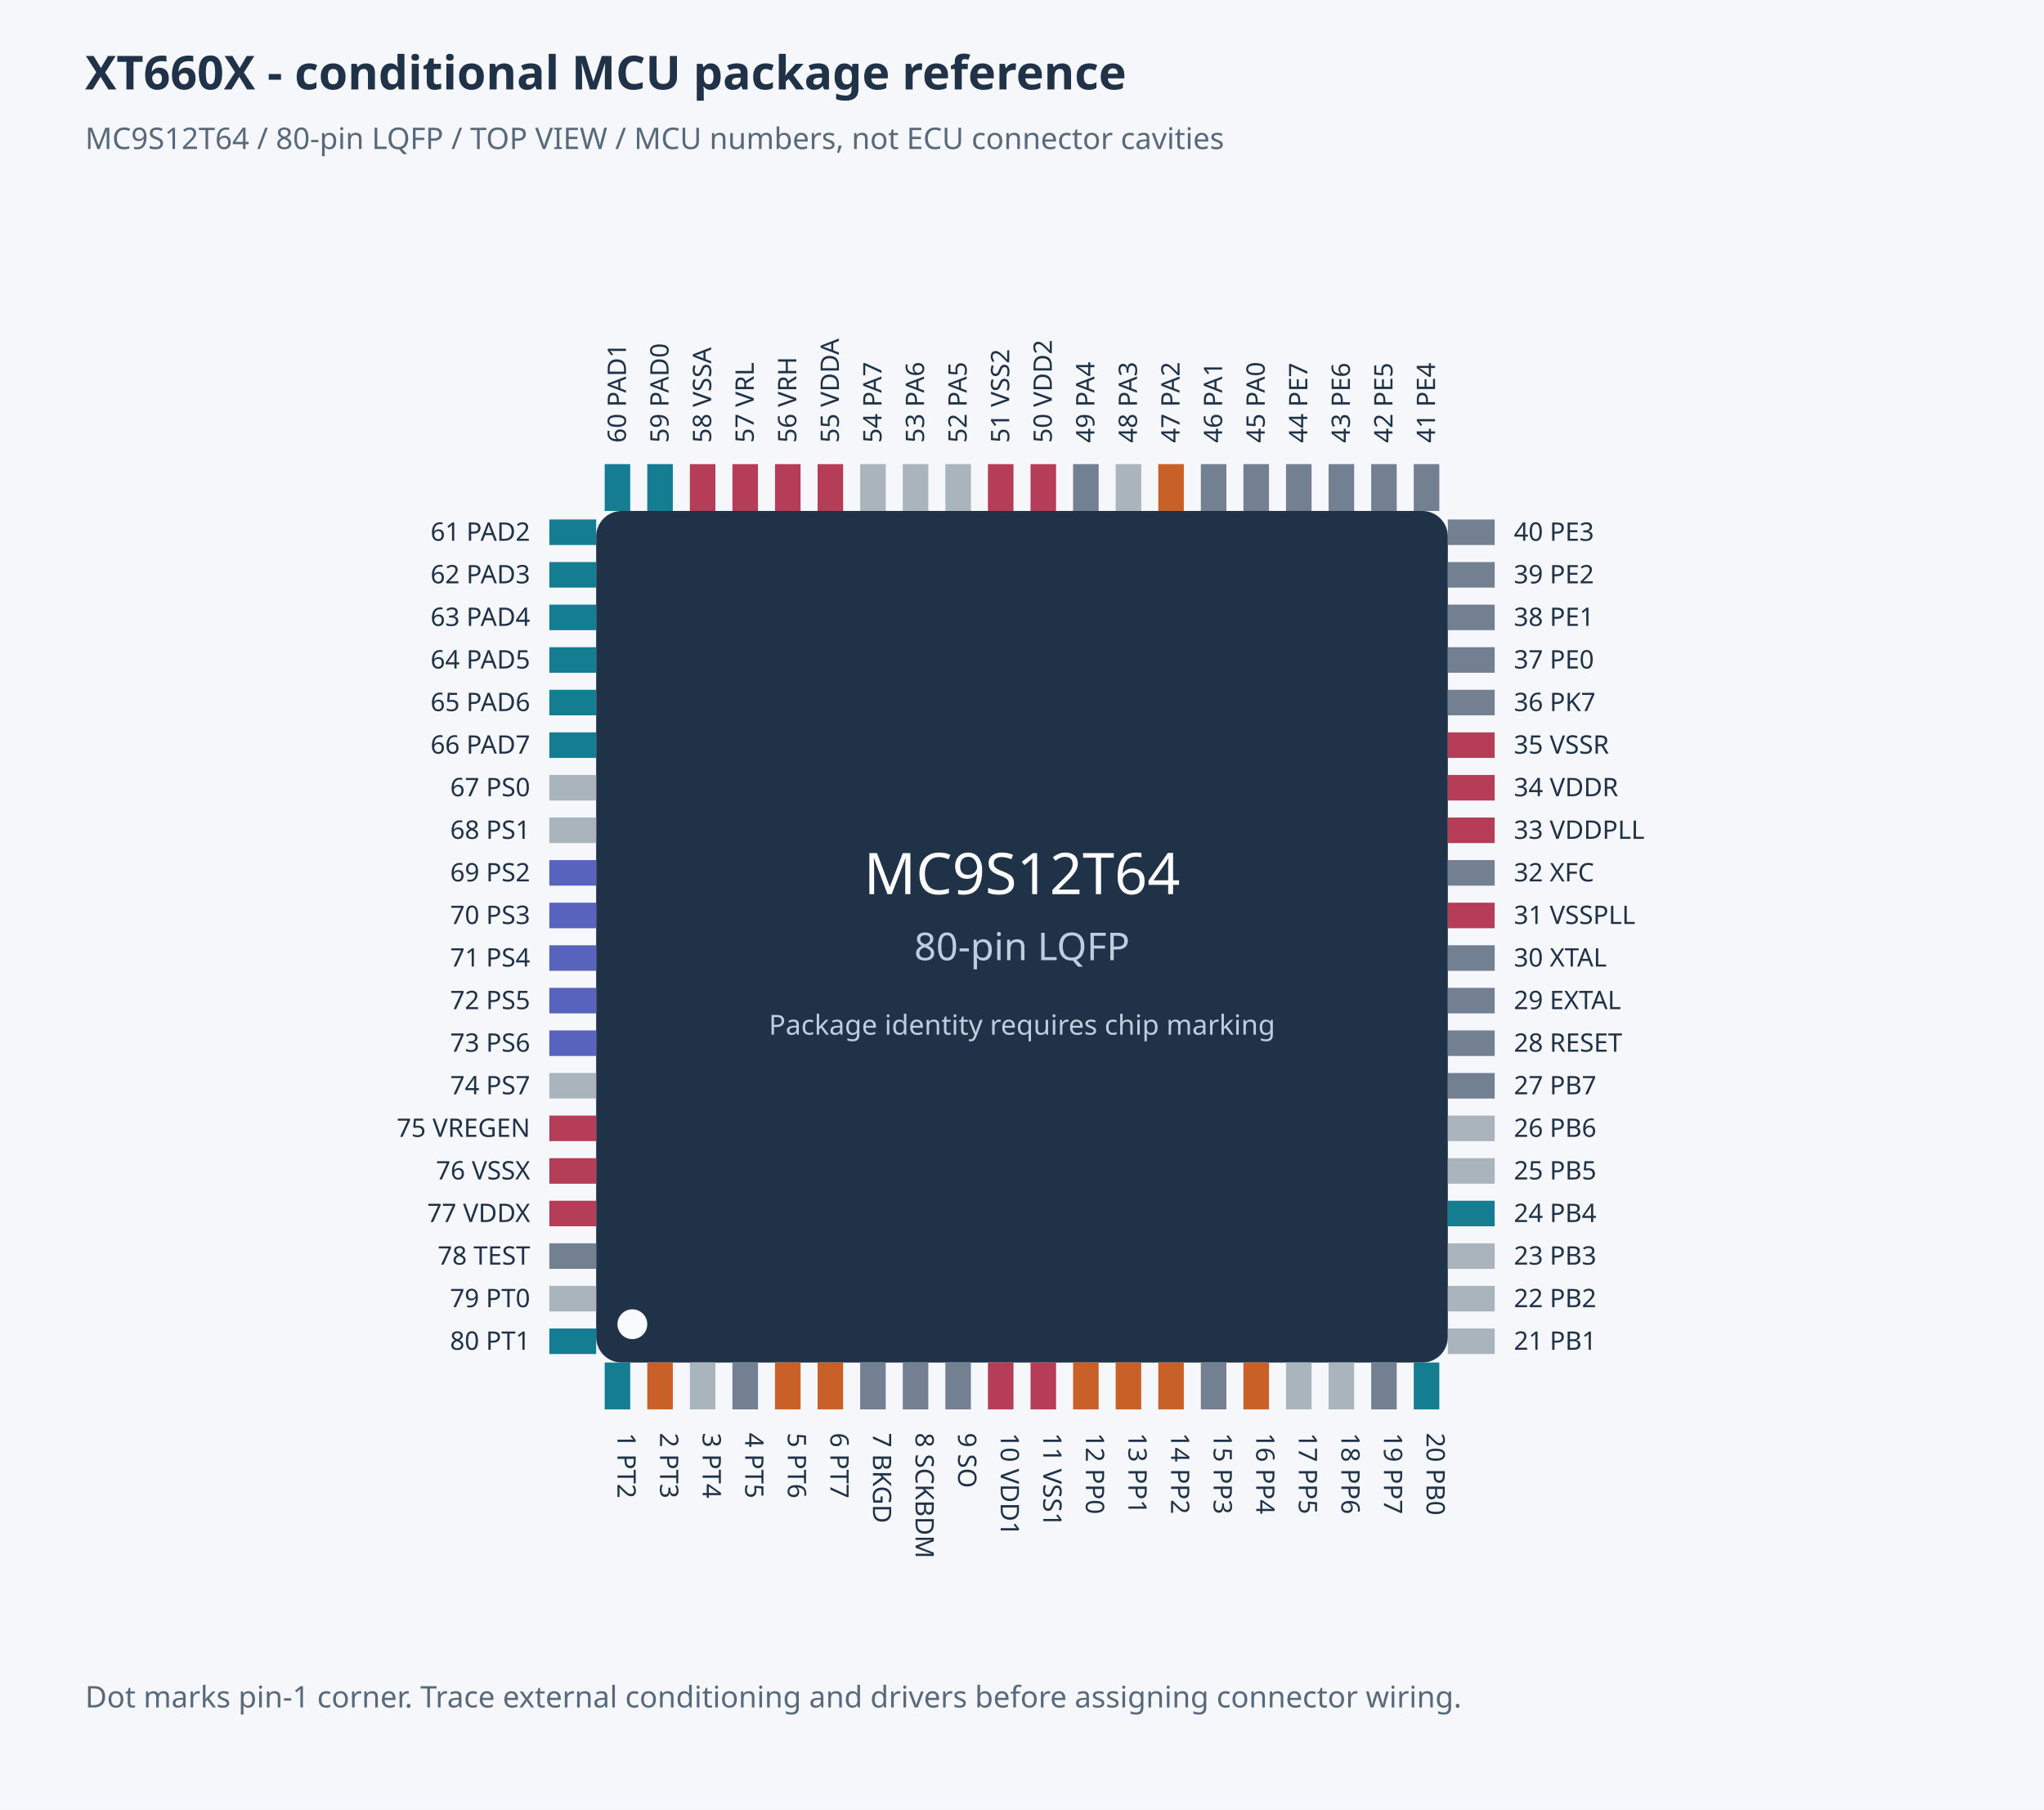
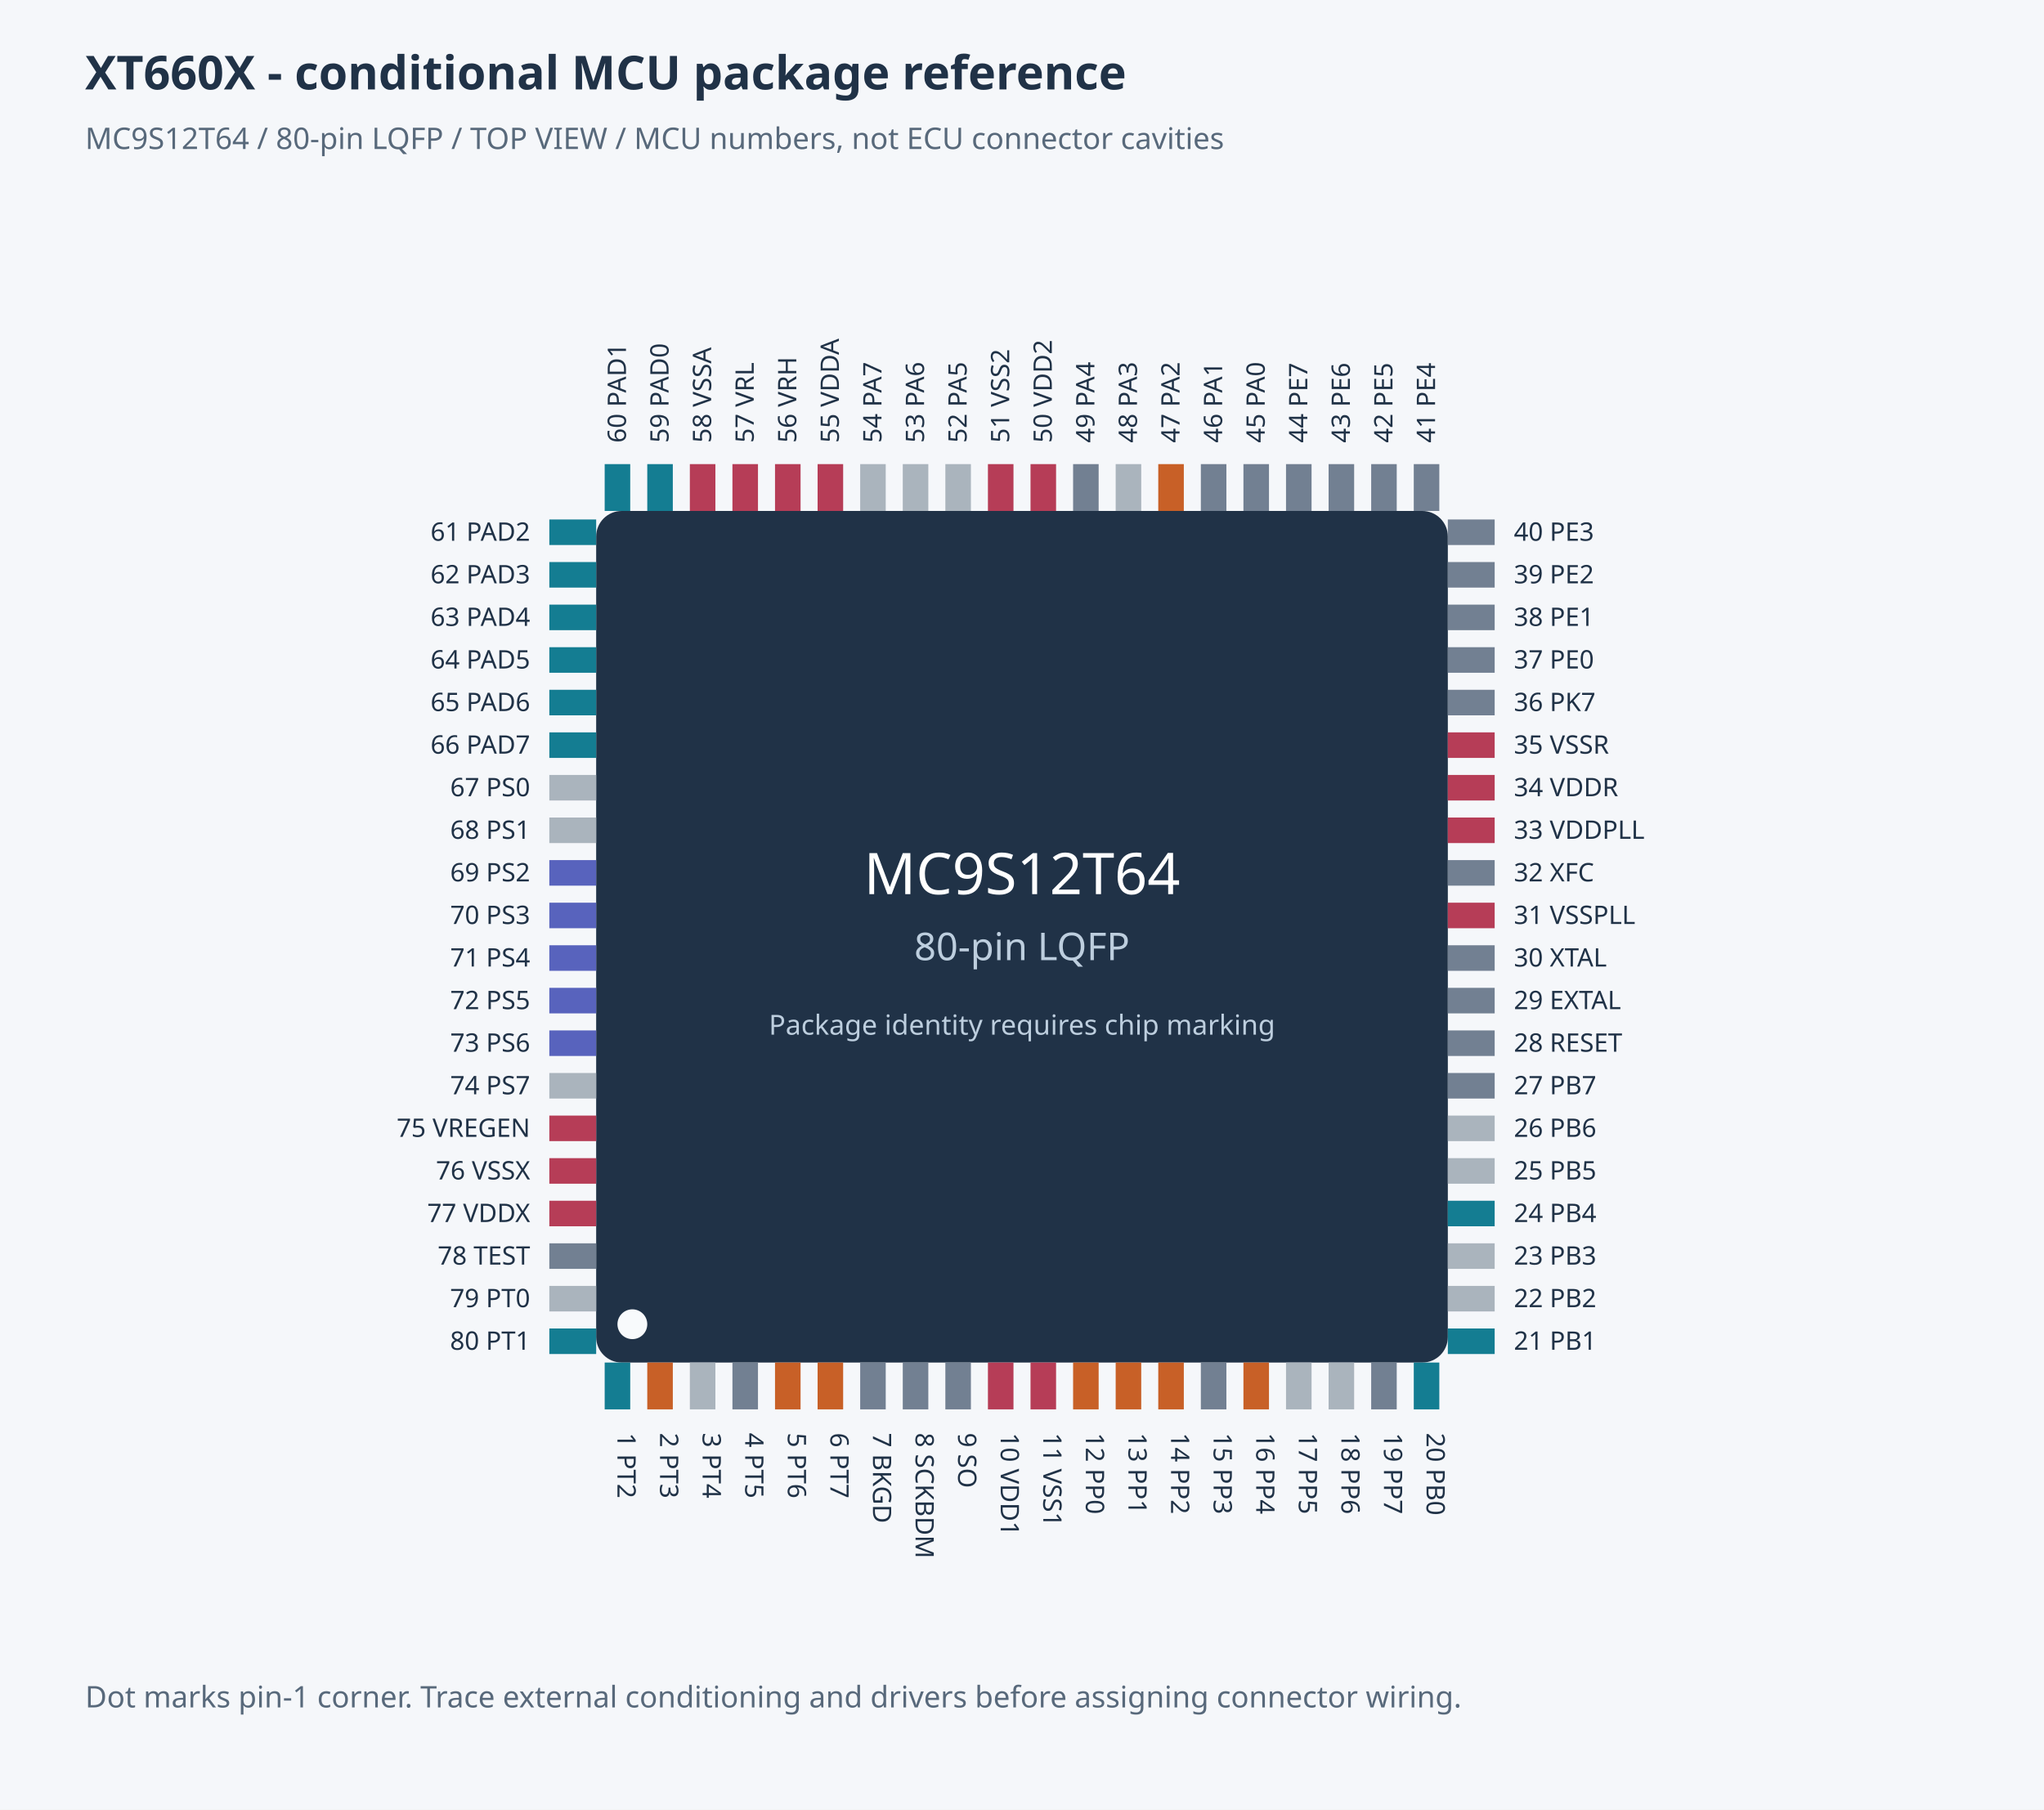
<svg xmlns="http://www.w3.org/2000/svg" viewBox="0 0 960 850" role="img" aria-label="Conditional MC9S12T64 80-pin top-view pin reference">
  <rect width="960" height="850" fill="#f5f7fa" />
  <text x="40" y="42" font-family="sans-serif" font-size="22" font-weight="bold" fill="#203247">XT660X - conditional MCU package reference</text>
  <text x="40" y="70" font-family="sans-serif" font-size="14" fill="#58697b">MC9S12T64 / 80-pin LQFP / TOP VIEW / MCU numbers, not ECU connector cavities</text>
  <rect x="280" y="240" width="400" height="400" rx="12" fill="#203247" />
  <circle cx="297" cy="622" r="7" fill="#f8fafc" />
  <text x="480" y="420" text-anchor="middle" font-family="sans-serif" font-size="27" fill="white">MC9S12T64</text>
  <text x="480" y="451" text-anchor="middle" font-family="sans-serif" font-size="18" fill="#bdcede">80-pin LQFP</text>
  <text x="480" y="486" text-anchor="middle" font-family="sans-serif" font-size="13" fill="#bdcede">Package identity requires chip marking</text>
  <g class="pin" data-pin="1" tabindex="0" role="button" aria-label="1 PT2: Vehicle-speed pulses">
    <rect x="284" y="640" width="12" height="22" fill="#147d92" />
    <text x="290" y="673" transform="rotate(90 290 673)" text-anchor="start" font-family="sans-serif" font-size="12" fill="#203247">1 PT2</text>
  </g>
  <g class="pin" data-pin="2" tabindex="0" role="button" aria-label="2 PT3: Ignition-coil driver command">
    <rect x="304" y="640" width="12" height="22" fill="#c86027" />
    <text x="310" y="673" transform="rotate(90 310 673)" text-anchor="start" font-family="sans-serif" font-size="12" fill="#203247">2 PT3</text>
  </g>
  <g class="pin" data-pin="3" tabindex="0" role="button" aria-label="3 PT4: Application role not established">
    <rect x="324" y="640" width="12" height="22" fill="#aab4bd" />
    <text x="330" y="673" transform="rotate(90 330 673)" text-anchor="start" font-family="sans-serif" font-size="12" fill="#203247">3 PT4</text>
  </g>
  <g class="pin" data-pin="4" tabindex="0" role="button" aria-label="4 PT5: Ignition monitoring capture">
    <rect x="344" y="640" width="12" height="22" fill="#728092" />
    <text x="350" y="673" transform="rotate(90 350 673)" text-anchor="start" font-family="sans-serif" font-size="12" fill="#203247">4 PT5</text>
  </g>
  <g class="pin" data-pin="5" tabindex="0" role="button" aria-label="5 PT6: Primary fuel-injector command">
    <rect x="364" y="640" width="12" height="22" fill="#c86027" />
    <text x="370" y="673" transform="rotate(90 370 673)" text-anchor="start" font-family="sans-serif" font-size="12" fill="#203247">5 PT6</text>
  </g>
  <g class="pin" data-pin="6" tabindex="0" role="button" aria-label="6 PT7: Secondary injector code path">
    <rect x="384" y="640" width="12" height="22" fill="#c86027" />
    <text x="390" y="673" transform="rotate(90 390 673)" text-anchor="start" font-family="sans-serif" font-size="12" fill="#203247">6 PT7</text>
  </g>
  <g class="pin" data-pin="7" tabindex="0" role="button" aria-label="7 BKGD: BKGD/MODC/TAGHI/SI">
    <rect x="404" y="640" width="12" height="22" fill="#728092" />
    <text x="410" y="673" transform="rotate(90 410 673)" text-anchor="start" font-family="sans-serif" font-size="12" fill="#203247">7 BKGD</text>
  </g>
  <g class="pin" data-pin="8" tabindex="0" role="button" aria-label="8 SCKBDM: SCKBDM/SPIMODE">
    <rect x="424" y="640" width="12" height="22" fill="#728092" />
    <text x="430" y="673" transform="rotate(90 430 673)" text-anchor="start" font-family="sans-serif" font-size="12" fill="#203247">8 SCKBDM</text>
  </g>
  <g class="pin" data-pin="9" tabindex="0" role="button" aria-label="9 SO: SO">
    <rect x="444" y="640" width="12" height="22" fill="#728092" />
    <text x="450" y="673" transform="rotate(90 450 673)" text-anchor="start" font-family="sans-serif" font-size="12" fill="#203247">9 SO</text>
  </g>
  <g class="pin" data-pin="10" tabindex="0" role="button" aria-label="10 VDD1: VDD1">
    <rect x="464" y="640" width="12" height="22" fill="#b63d57" />
    <text x="470" y="673" transform="rotate(90 470 673)" text-anchor="start" font-family="sans-serif" font-size="12" fill="#203247">10 VDD1</text>
  </g>
  <g class="pin" data-pin="11" tabindex="0" role="button" aria-label="11 VSS1: VSS1">
    <rect x="484" y="640" width="12" height="22" fill="#b63d57" />
    <text x="490" y="673" transform="rotate(90 490 673)" text-anchor="start" font-family="sans-serif" font-size="12" fill="#203247">11 VSS1</text>
  </g>
  <g class="pin" data-pin="12" tabindex="0" role="button" aria-label="12 PP0: Variant-gated auxiliary output">
    <rect x="504" y="640" width="12" height="22" fill="#c86027" />
    <text x="510" y="673" transform="rotate(90 510 673)" text-anchor="start" font-family="sans-serif" font-size="12" fill="#203247">12 PP0</text>
  </g>
  <g class="pin" data-pin="13" tabindex="0" role="button" aria-label="13 PP1: Air-induction solenoid command">
    <rect x="524" y="640" width="12" height="22" fill="#c86027" />
    <text x="530" y="673" transform="rotate(90 530 673)" text-anchor="start" font-family="sans-serif" font-size="12" fill="#203247">13 PP1</text>
  </g>
  <g class="pin" data-pin="14" tabindex="0" role="button" aria-label="14 PP2: Radiator-fan relay command">
    <rect x="544" y="640" width="12" height="22" fill="#c86027" />
    <text x="550" y="673" transform="rotate(90 550 673)" text-anchor="start" font-family="sans-serif" font-size="12" fill="#203247">14 PP2</text>
  </g>
  <g class="pin" data-pin="15" tabindex="0" role="button" aria-label="15 PP3: Storage transaction select/strobe">
    <rect x="564" y="640" width="12" height="22" fill="#728092" />
    <text x="570" y="673" transform="rotate(90 570 673)" text-anchor="start" font-family="sans-serif" font-size="12" fill="#203247">15 PP3</text>
  </g>
  <g class="pin" data-pin="16" tabindex="0" role="button" aria-label="16 PP4: Headlight-relay command">
    <rect x="584" y="640" width="12" height="22" fill="#c86027" />
    <text x="590" y="673" transform="rotate(90 590 673)" text-anchor="start" font-family="sans-serif" font-size="12" fill="#203247">16 PP4</text>
  </g>
  <g class="pin" data-pin="17" tabindex="0" role="button" aria-label="17 PP5: Application role not established">
    <rect x="604" y="640" width="12" height="22" fill="#aab4bd" />
    <text x="610" y="673" transform="rotate(90 610 673)" text-anchor="start" font-family="sans-serif" font-size="12" fill="#203247">17 PP5</text>
  </g>
  <g class="pin" data-pin="18" tabindex="0" role="button" aria-label="18 PP6: Application role not established">
    <rect x="624" y="640" width="12" height="22" fill="#aab4bd" />
    <text x="630" y="673" transform="rotate(90 630 673)" text-anchor="start" font-family="sans-serif" font-size="12" fill="#203247">18 PP6</text>
  </g>
  <g class="pin" data-pin="19" tabindex="0" role="button" aria-label="19 PP7: Memory-test status/enable output">
    <rect x="644" y="640" width="12" height="22" fill="#728092" />
    <text x="650" y="673" transform="rotate(90 650 673)" text-anchor="start" font-family="sans-serif" font-size="12" fill="#203247">19 PP7</text>
  </g>
  <g class="pin" data-pin="20" tabindex="0" role="button" aria-label="20 PB0: Sidestand / start-interlock input">
    <rect x="664" y="640" width="12" height="22" fill="#147d92" />
    <text x="670" y="673" transform="rotate(90 670 673)" text-anchor="start" font-family="sans-serif" font-size="12" fill="#203247">20 PB0</text>
  </g>
-   <g class="pin" data-pin="21" tabindex="0" role="button" aria-label="21 PB1: Application role not established">
-     <rect x="680" y="624" width="22" height="12" fill="#aab4bd" />
+   <g class="pin" data-pin="21" tabindex="0" role="button" aria-label="21 PB1: Starter-request input candidate">
+     <rect x="680" y="624" width="22" height="12" fill="#147d92" />
    <text x="711" y="634" transform="rotate(0 711 634)" text-anchor="start" font-family="sans-serif" font-size="12" fill="#203247">21 PB1</text>
  </g>
  <g class="pin" data-pin="22" tabindex="0" role="button" aria-label="22 PB2: Application role not established">
    <rect x="680" y="604" width="22" height="12" fill="#aab4bd" />
    <text x="711" y="614" transform="rotate(0 711 614)" text-anchor="start" font-family="sans-serif" font-size="12" fill="#203247">22 PB2</text>
  </g>
  <g class="pin" data-pin="23" tabindex="0" role="button" aria-label="23 PB3: Application role not established">
    <rect x="680" y="584" width="22" height="12" fill="#aab4bd" />
    <text x="711" y="594" transform="rotate(0 711 594)" text-anchor="start" font-family="sans-serif" font-size="12" fill="#203247">23 PB3</text>
  </g>
  <g class="pin" data-pin="24" tabindex="0" role="button" aria-label="24 PB4: Neutral input">
    <rect x="680" y="564" width="22" height="12" fill="#147d92" />
    <text x="711" y="574" transform="rotate(0 711 574)" text-anchor="start" font-family="sans-serif" font-size="12" fill="#203247">24 PB4</text>
  </g>
  <g class="pin" data-pin="25" tabindex="0" role="button" aria-label="25 PB5: Application role not established">
    <rect x="680" y="544" width="22" height="12" fill="#aab4bd" />
    <text x="711" y="554" transform="rotate(0 711 554)" text-anchor="start" font-family="sans-serif" font-size="12" fill="#203247">25 PB5</text>
  </g>
  <g class="pin" data-pin="26" tabindex="0" role="button" aria-label="26 PB6: Application role not established">
    <rect x="680" y="524" width="22" height="12" fill="#aab4bd" />
    <text x="711" y="534" transform="rotate(0 711 534)" text-anchor="start" font-family="sans-serif" font-size="12" fill="#203247">26 PB6</text>
  </g>
  <g class="pin" data-pin="27" tabindex="0" role="button" aria-label="27 PB7: Timed digital output">
    <rect x="680" y="504" width="22" height="12" fill="#728092" />
    <text x="711" y="514" transform="rotate(0 711 514)" text-anchor="start" font-family="sans-serif" font-size="12" fill="#203247">27 PB7</text>
  </g>
  <g class="pin" data-pin="28" tabindex="0" role="button" aria-label="28 RESET: RESET">
    <rect x="680" y="484" width="22" height="12" fill="#728092" />
    <text x="711" y="494" transform="rotate(0 711 494)" text-anchor="start" font-family="sans-serif" font-size="12" fill="#203247">28 RESET</text>
  </g>
  <g class="pin" data-pin="29" tabindex="0" role="button" aria-label="29 EXTAL: EXTAL">
    <rect x="680" y="464" width="22" height="12" fill="#728092" />
    <text x="711" y="474" transform="rotate(0 711 474)" text-anchor="start" font-family="sans-serif" font-size="12" fill="#203247">29 EXTAL</text>
  </g>
  <g class="pin" data-pin="30" tabindex="0" role="button" aria-label="30 XTAL: XTAL">
    <rect x="680" y="444" width="22" height="12" fill="#728092" />
    <text x="711" y="454" transform="rotate(0 711 454)" text-anchor="start" font-family="sans-serif" font-size="12" fill="#203247">30 XTAL</text>
  </g>
  <g class="pin" data-pin="31" tabindex="0" role="button" aria-label="31 VSSPLL: VSSPLL">
    <rect x="680" y="424" width="22" height="12" fill="#b63d57" />
    <text x="711" y="434" transform="rotate(0 711 434)" text-anchor="start" font-family="sans-serif" font-size="12" fill="#203247">31 VSSPLL</text>
  </g>
  <g class="pin" data-pin="32" tabindex="0" role="button" aria-label="32 XFC: XFC">
    <rect x="680" y="404" width="22" height="12" fill="#728092" />
    <text x="711" y="414" transform="rotate(0 711 414)" text-anchor="start" font-family="sans-serif" font-size="12" fill="#203247">32 XFC</text>
  </g>
  <g class="pin" data-pin="33" tabindex="0" role="button" aria-label="33 VDDPLL: VDDPLL">
    <rect x="680" y="384" width="22" height="12" fill="#b63d57" />
    <text x="711" y="394" transform="rotate(0 711 394)" text-anchor="start" font-family="sans-serif" font-size="12" fill="#203247">33 VDDPLL</text>
  </g>
  <g class="pin" data-pin="34" tabindex="0" role="button" aria-label="34 VDDR: VDDR">
    <rect x="680" y="364" width="22" height="12" fill="#b63d57" />
    <text x="711" y="374" transform="rotate(0 711 374)" text-anchor="start" font-family="sans-serif" font-size="12" fill="#203247">34 VDDR</text>
  </g>
  <g class="pin" data-pin="35" tabindex="0" role="button" aria-label="35 VSSR: VSSR">
    <rect x="680" y="344" width="22" height="12" fill="#b63d57" />
    <text x="711" y="354" transform="rotate(0 711 354)" text-anchor="start" font-family="sans-serif" font-size="12" fill="#203247">35 VSSR</text>
  </g>
  <g class="pin" data-pin="36" tabindex="0" role="button" aria-label="36 PK7: PK7/ROMONE/ECS">
    <rect x="680" y="324" width="22" height="12" fill="#728092" />
    <text x="711" y="334" transform="rotate(0 711 334)" text-anchor="start" font-family="sans-serif" font-size="12" fill="#203247">36 PK7</text>
  </g>
  <g class="pin" data-pin="37" tabindex="0" role="button" aria-label="37 PE0: PE0/XIRQ">
    <rect x="680" y="304" width="22" height="12" fill="#728092" />
    <text x="711" y="314" transform="rotate(0 711 314)" text-anchor="start" font-family="sans-serif" font-size="12" fill="#203247">37 PE0</text>
  </g>
  <g class="pin" data-pin="38" tabindex="0" role="button" aria-label="38 PE1: PE1/IRQ">
    <rect x="680" y="284" width="22" height="12" fill="#728092" />
    <text x="711" y="294" transform="rotate(0 711 294)" text-anchor="start" font-family="sans-serif" font-size="12" fill="#203247">38 PE1</text>
  </g>
  <g class="pin" data-pin="39" tabindex="0" role="button" aria-label="39 PE2: Analog-bank selection bit 0">
    <rect x="680" y="264" width="22" height="12" fill="#728092" />
    <text x="711" y="274" transform="rotate(0 711 274)" text-anchor="start" font-family="sans-serif" font-size="12" fill="#203247">39 PE2</text>
  </g>
  <g class="pin" data-pin="40" tabindex="0" role="button" aria-label="40 PE3: Analog-bank selection bit 1">
    <rect x="680" y="244" width="22" height="12" fill="#728092" />
    <text x="711" y="254" transform="rotate(0 711 254)" text-anchor="start" font-family="sans-serif" font-size="12" fill="#203247">40 PE3</text>
  </g>
  <g class="pin" data-pin="41" tabindex="0" role="button" aria-label="41 PE4: PE4/ECLK">
    <rect x="664" y="218" width="12" height="22" fill="#728092" />
    <text x="674" y="208" transform="rotate(-90 674 208)" text-anchor="start" font-family="sans-serif" font-size="12" fill="#203247">41 PE4</text>
  </g>
  <g class="pin" data-pin="42" tabindex="0" role="button" aria-label="42 PE5: PE5/MODA/IPIPE0">
    <rect x="644" y="218" width="12" height="22" fill="#728092" />
    <text x="654" y="208" transform="rotate(-90 654 208)" text-anchor="start" font-family="sans-serif" font-size="12" fill="#203247">42 PE5</text>
  </g>
  <g class="pin" data-pin="43" tabindex="0" role="button" aria-label="43 PE6: PE6/MODB/IPIPE1">
    <rect x="624" y="218" width="12" height="22" fill="#728092" />
    <text x="634" y="208" transform="rotate(-90 634 208)" text-anchor="start" font-family="sans-serif" font-size="12" fill="#203247">43 PE6</text>
  </g>
  <g class="pin" data-pin="44" tabindex="0" role="button" aria-label="44 PE7: PE7/NOACC/XCLKS">
    <rect x="604" y="218" width="12" height="22" fill="#728092" />
    <text x="614" y="208" transform="rotate(-90 614 208)" text-anchor="start" font-family="sans-serif" font-size="12" fill="#203247">44 PE7</text>
  </g>
  <g class="pin" data-pin="45" tabindex="0" role="button" aria-label="45 PA0: Injector-path readback / control bit">
    <rect x="584" y="218" width="12" height="22" fill="#728092" />
    <text x="594" y="208" transform="rotate(-90 594 208)" text-anchor="start" font-family="sans-serif" font-size="12" fill="#203247">45 PA0</text>
  </g>
  <g class="pin" data-pin="46" tabindex="0" role="button" aria-label="46 PA1: Injector-path readback / control bit">
    <rect x="564" y="218" width="12" height="22" fill="#728092" />
    <text x="574" y="208" transform="rotate(-90 574 208)" text-anchor="start" font-family="sans-serif" font-size="12" fill="#203247">46 PA1</text>
  </g>
  <g class="pin" data-pin="47" tabindex="0" role="button" aria-label="47 PA2: Fuel-injection system relay command">
    <rect x="544" y="218" width="12" height="22" fill="#c86027" />
    <text x="554" y="208" transform="rotate(-90 554 208)" text-anchor="start" font-family="sans-serif" font-size="12" fill="#203247">47 PA2</text>
  </g>
  <g class="pin" data-pin="48" tabindex="0" role="button" aria-label="48 PA3: Application role not established">
    <rect x="524" y="218" width="12" height="22" fill="#aab4bd" />
    <text x="534" y="208" transform="rotate(-90 534 208)" text-anchor="start" font-family="sans-serif" font-size="12" fill="#203247">48 PA3</text>
  </g>
  <g class="pin" data-pin="49" tabindex="0" role="button" aria-label="49 PA4: Periodic service/watchdog candidate">
    <rect x="504" y="218" width="12" height="22" fill="#728092" />
    <text x="514" y="208" transform="rotate(-90 514 208)" text-anchor="start" font-family="sans-serif" font-size="12" fill="#203247">49 PA4</text>
  </g>
  <g class="pin" data-pin="50" tabindex="0" role="button" aria-label="50 VDD2: VDD2">
    <rect x="484" y="218" width="12" height="22" fill="#b63d57" />
    <text x="494" y="208" transform="rotate(-90 494 208)" text-anchor="start" font-family="sans-serif" font-size="12" fill="#203247">50 VDD2</text>
  </g>
  <g class="pin" data-pin="51" tabindex="0" role="button" aria-label="51 VSS2: VSS2">
    <rect x="464" y="218" width="12" height="22" fill="#b63d57" />
    <text x="474" y="208" transform="rotate(-90 474 208)" text-anchor="start" font-family="sans-serif" font-size="12" fill="#203247">51 VSS2</text>
  </g>
  <g class="pin" data-pin="52" tabindex="0" role="button" aria-label="52 PA5: Application role not established">
    <rect x="444" y="218" width="12" height="22" fill="#aab4bd" />
    <text x="454" y="208" transform="rotate(-90 454 208)" text-anchor="start" font-family="sans-serif" font-size="12" fill="#203247">52 PA5</text>
  </g>
  <g class="pin" data-pin="53" tabindex="0" role="button" aria-label="53 PA6: Application role not established">
    <rect x="424" y="218" width="12" height="22" fill="#aab4bd" />
    <text x="434" y="208" transform="rotate(-90 434 208)" text-anchor="start" font-family="sans-serif" font-size="12" fill="#203247">53 PA6</text>
  </g>
  <g class="pin" data-pin="54" tabindex="0" role="button" aria-label="54 PA7: Application role not established">
    <rect x="404" y="218" width="12" height="22" fill="#aab4bd" />
    <text x="414" y="208" transform="rotate(-90 414 208)" text-anchor="start" font-family="sans-serif" font-size="12" fill="#203247">54 PA7</text>
  </g>
  <g class="pin" data-pin="55" tabindex="0" role="button" aria-label="55 VDDA: VDDA">
    <rect x="384" y="218" width="12" height="22" fill="#b63d57" />
    <text x="394" y="208" transform="rotate(-90 394 208)" text-anchor="start" font-family="sans-serif" font-size="12" fill="#203247">55 VDDA</text>
  </g>
  <g class="pin" data-pin="56" tabindex="0" role="button" aria-label="56 VRH: VRH">
    <rect x="364" y="218" width="12" height="22" fill="#b63d57" />
    <text x="374" y="208" transform="rotate(-90 374 208)" text-anchor="start" font-family="sans-serif" font-size="12" fill="#203247">56 VRH</text>
  </g>
  <g class="pin" data-pin="57" tabindex="0" role="button" aria-label="57 VRL: VRL">
    <rect x="344" y="218" width="12" height="22" fill="#b63d57" />
    <text x="354" y="208" transform="rotate(-90 354 208)" text-anchor="start" font-family="sans-serif" font-size="12" fill="#203247">57 VRL</text>
  </g>
  <g class="pin" data-pin="58" tabindex="0" role="button" aria-label="58 VSSA: VSSA">
    <rect x="324" y="218" width="12" height="22" fill="#b63d57" />
    <text x="334" y="208" transform="rotate(-90 334 208)" text-anchor="start" font-family="sans-serif" font-size="12" fill="#203247">58 VSSA</text>
  </g>
  <g class="pin" data-pin="59" tabindex="0" role="button" aria-label="59 PAD0: Throttle position (TPS)">
    <rect x="304" y="218" width="12" height="22" fill="#147d92" />
    <text x="314" y="208" transform="rotate(-90 314 208)" text-anchor="start" font-family="sans-serif" font-size="12" fill="#203247">59 PAD0</text>
  </g>
  <g class="pin" data-pin="60" tabindex="0" role="button" aria-label="60 PAD1: Intake manifold pressure (MAP)">
    <rect x="284" y="218" width="12" height="22" fill="#147d92" />
    <text x="294" y="208" transform="rotate(-90 294 208)" text-anchor="start" font-family="sans-serif" font-size="12" fill="#203247">60 PAD1</text>
  </g>
  <g class="pin" data-pin="61" tabindex="0" role="button" aria-label="61 PAD2: Oxygen-feedback candidate">
    <rect x="258" y="244" width="22" height="12" fill="#147d92" />
    <text x="249" y="254" transform="rotate(0 249 254)" text-anchor="end" font-family="sans-serif" font-size="12" fill="#203247">61 PAD2</text>
  </g>
  <g class="pin" data-pin="62" tabindex="0" role="button" aria-label="62 PAD3: Intake air temperature (IAT)">
    <rect x="258" y="264" width="22" height="12" fill="#147d92" />
    <text x="249" y="274" transform="rotate(0 249 274)" text-anchor="end" font-family="sans-serif" font-size="12" fill="#203247">62 PAD3</text>
  </g>
  <g class="pin" data-pin="63" tabindex="0" role="button" aria-label="63 PAD4: Fuel-system supply monitor">
    <rect x="258" y="284" width="22" height="12" fill="#147d92" />
    <text x="249" y="294" transform="rotate(0 249 294)" text-anchor="end" font-family="sans-serif" font-size="12" fill="#203247">63 PAD4</text>
  </g>
  <g class="pin" data-pin="64" tabindex="0" role="button" aria-label="64 PAD5: Lean-angle / tip-over sensor">
    <rect x="258" y="304" width="22" height="12" fill="#147d92" />
    <text x="249" y="314" transform="rotate(0 249 314)" text-anchor="end" font-family="sans-serif" font-size="12" fill="#203247">64 PAD5</text>
  </g>
  <g class="pin" data-pin="65" tabindex="0" role="button" aria-label="65 PAD6: Coolant temperature (ECT)">
    <rect x="258" y="324" width="22" height="12" fill="#147d92" />
    <text x="249" y="334" transform="rotate(0 249 334)" text-anchor="end" font-family="sans-serif" font-size="12" fill="#203247">65 PAD6</text>
  </g>
  <g class="pin" data-pin="66" tabindex="0" role="button" aria-label="66 PAD7: Additional analog channel">
    <rect x="258" y="344" width="22" height="12" fill="#147d92" />
    <text x="249" y="354" transform="rotate(0 249 354)" text-anchor="end" font-family="sans-serif" font-size="12" fill="#203247">66 PAD7</text>
  </g>
  <g class="pin" data-pin="67" tabindex="0" role="button" aria-label="67 PS0: Application role not established">
    <rect x="258" y="364" width="22" height="12" fill="#aab4bd" />
    <text x="249" y="374" transform="rotate(0 249 374)" text-anchor="end" font-family="sans-serif" font-size="12" fill="#203247">67 PS0</text>
  </g>
  <g class="pin" data-pin="68" tabindex="0" role="button" aria-label="68 PS1: Application role not established">
    <rect x="258" y="384" width="22" height="12" fill="#aab4bd" />
    <text x="249" y="394" transform="rotate(0 249 394)" text-anchor="end" font-family="sans-serif" font-size="12" fill="#203247">68 PS1</text>
  </g>
  <g class="pin" data-pin="69" tabindex="0" role="button" aria-label="69 PS2: Dashboard/immobilizer serial RX">
    <rect x="258" y="404" width="22" height="12" fill="#5863bd" />
    <text x="249" y="414" transform="rotate(0 249 414)" text-anchor="end" font-family="sans-serif" font-size="12" fill="#203247">69 PS2</text>
  </g>
  <g class="pin" data-pin="70" tabindex="0" role="button" aria-label="70 PS3: Dashboard/immobilizer serial TX">
    <rect x="258" y="424" width="22" height="12" fill="#5863bd" />
    <text x="249" y="434" transform="rotate(0 249 434)" text-anchor="end" font-family="sans-serif" font-size="12" fill="#203247">70 PS3</text>
  </g>
  <g class="pin" data-pin="71" tabindex="0" role="button" aria-label="71 PS4: SPI data input">
    <rect x="258" y="444" width="22" height="12" fill="#5863bd" />
    <text x="249" y="454" transform="rotate(0 249 454)" text-anchor="end" font-family="sans-serif" font-size="12" fill="#203247">71 PS4</text>
  </g>
  <g class="pin" data-pin="72" tabindex="0" role="button" aria-label="72 PS5: SPI data output">
    <rect x="258" y="464" width="22" height="12" fill="#5863bd" />
    <text x="249" y="474" transform="rotate(0 249 474)" text-anchor="end" font-family="sans-serif" font-size="12" fill="#203247">72 PS5</text>
  </g>
  <g class="pin" data-pin="73" tabindex="0" role="button" aria-label="73 PS6: SPI clock">
    <rect x="258" y="484" width="22" height="12" fill="#5863bd" />
    <text x="249" y="494" transform="rotate(0 249 494)" text-anchor="end" font-family="sans-serif" font-size="12" fill="#203247">73 PS6</text>
  </g>
  <g class="pin" data-pin="74" tabindex="0" role="button" aria-label="74 PS7: Application role not established">
    <rect x="258" y="504" width="22" height="12" fill="#aab4bd" />
    <text x="249" y="514" transform="rotate(0 249 514)" text-anchor="end" font-family="sans-serif" font-size="12" fill="#203247">74 PS7</text>
  </g>
  <g class="pin" data-pin="75" tabindex="0" role="button" aria-label="75 VREGEN: VREGEN">
    <rect x="258" y="524" width="22" height="12" fill="#b63d57" />
    <text x="249" y="534" transform="rotate(0 249 534)" text-anchor="end" font-family="sans-serif" font-size="12" fill="#203247">75 VREGEN</text>
  </g>
  <g class="pin" data-pin="76" tabindex="0" role="button" aria-label="76 VSSX: VSSX">
    <rect x="258" y="544" width="22" height="12" fill="#b63d57" />
    <text x="249" y="554" transform="rotate(0 249 554)" text-anchor="end" font-family="sans-serif" font-size="12" fill="#203247">76 VSSX</text>
  </g>
  <g class="pin" data-pin="77" tabindex="0" role="button" aria-label="77 VDDX: VDDX">
    <rect x="258" y="564" width="22" height="12" fill="#b63d57" />
    <text x="249" y="574" transform="rotate(0 249 574)" text-anchor="end" font-family="sans-serif" font-size="12" fill="#203247">77 VDDX</text>
  </g>
  <g class="pin" data-pin="78" tabindex="0" role="button" aria-label="78 TEST: TEST">
    <rect x="258" y="584" width="22" height="12" fill="#728092" />
    <text x="249" y="594" transform="rotate(0 249 594)" text-anchor="end" font-family="sans-serif" font-size="12" fill="#203247">78 TEST</text>
  </g>
  <g class="pin" data-pin="79" tabindex="0" role="button" aria-label="79 PT0: Application role not established">
    <rect x="258" y="604" width="22" height="12" fill="#aab4bd" />
    <text x="249" y="614" transform="rotate(0 249 614)" text-anchor="end" font-family="sans-serif" font-size="12" fill="#203247">79 PT0</text>
  </g>
  <g class="pin" data-pin="80" tabindex="0" role="button" aria-label="80 PT1: Crank-position sensor (CPS)">
    <rect x="258" y="624" width="22" height="12" fill="#147d92" />
    <text x="249" y="634" transform="rotate(0 249 634)" text-anchor="end" font-family="sans-serif" font-size="12" fill="#203247">80 PT1</text>
  </g>
  <text x="40" y="802" font-family="sans-serif" font-size="14" fill="#58697b">Dot marks pin-1 corner. Trace external conditioning and drivers before assigning connector wiring.</text>
</svg>
